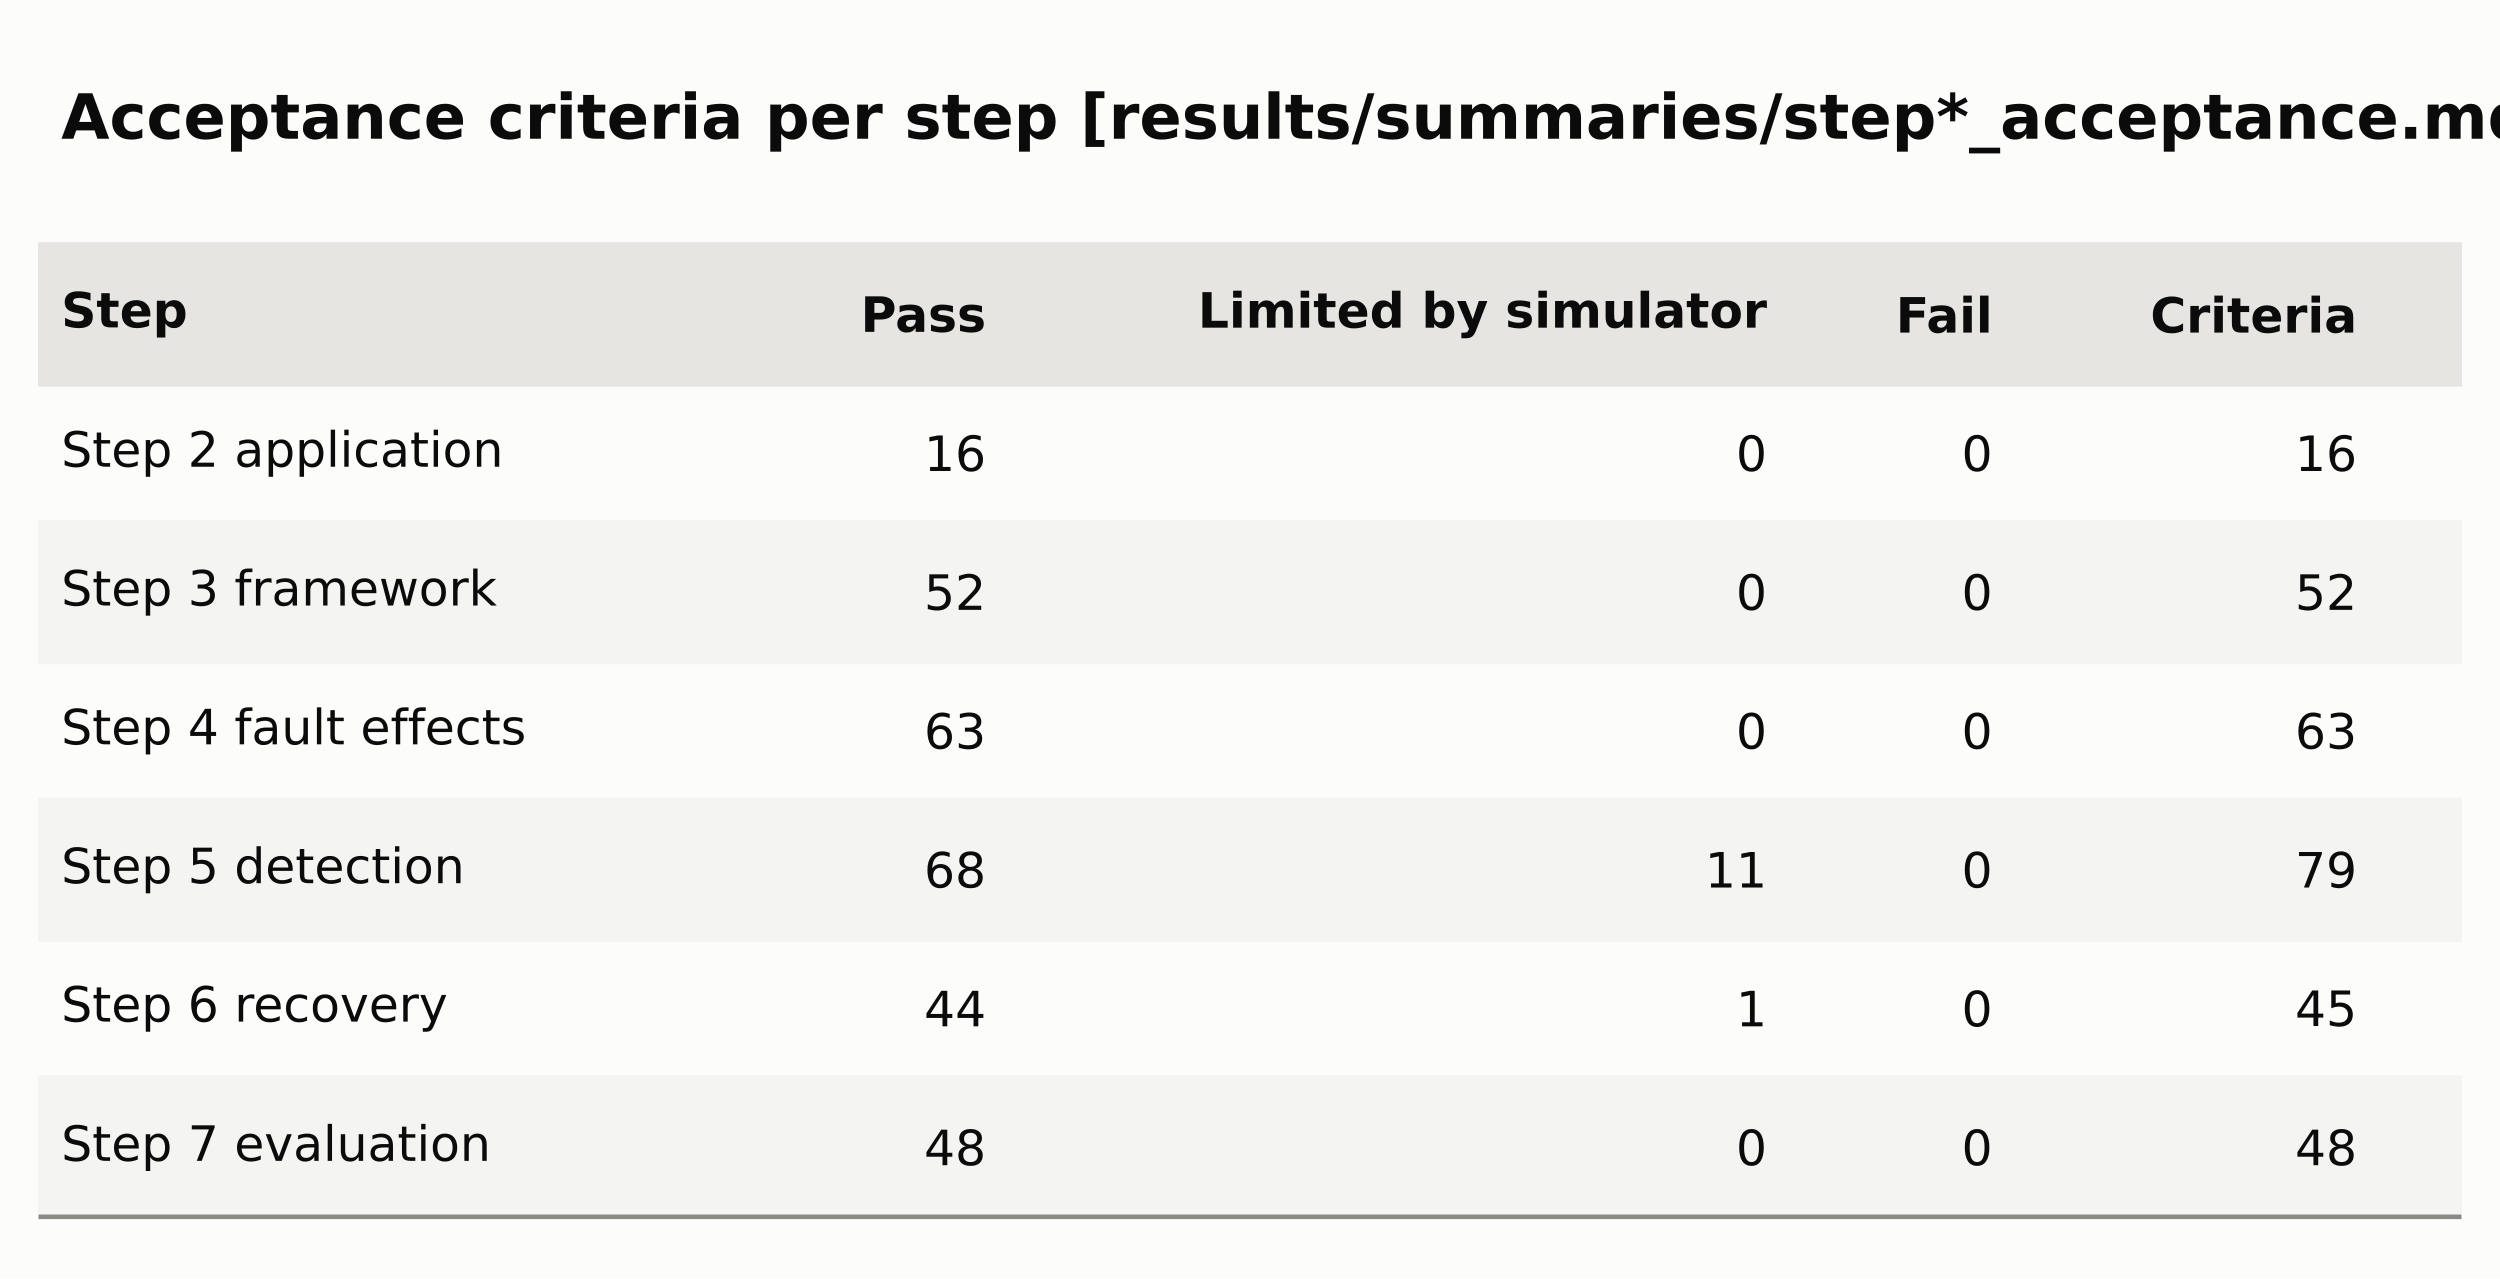
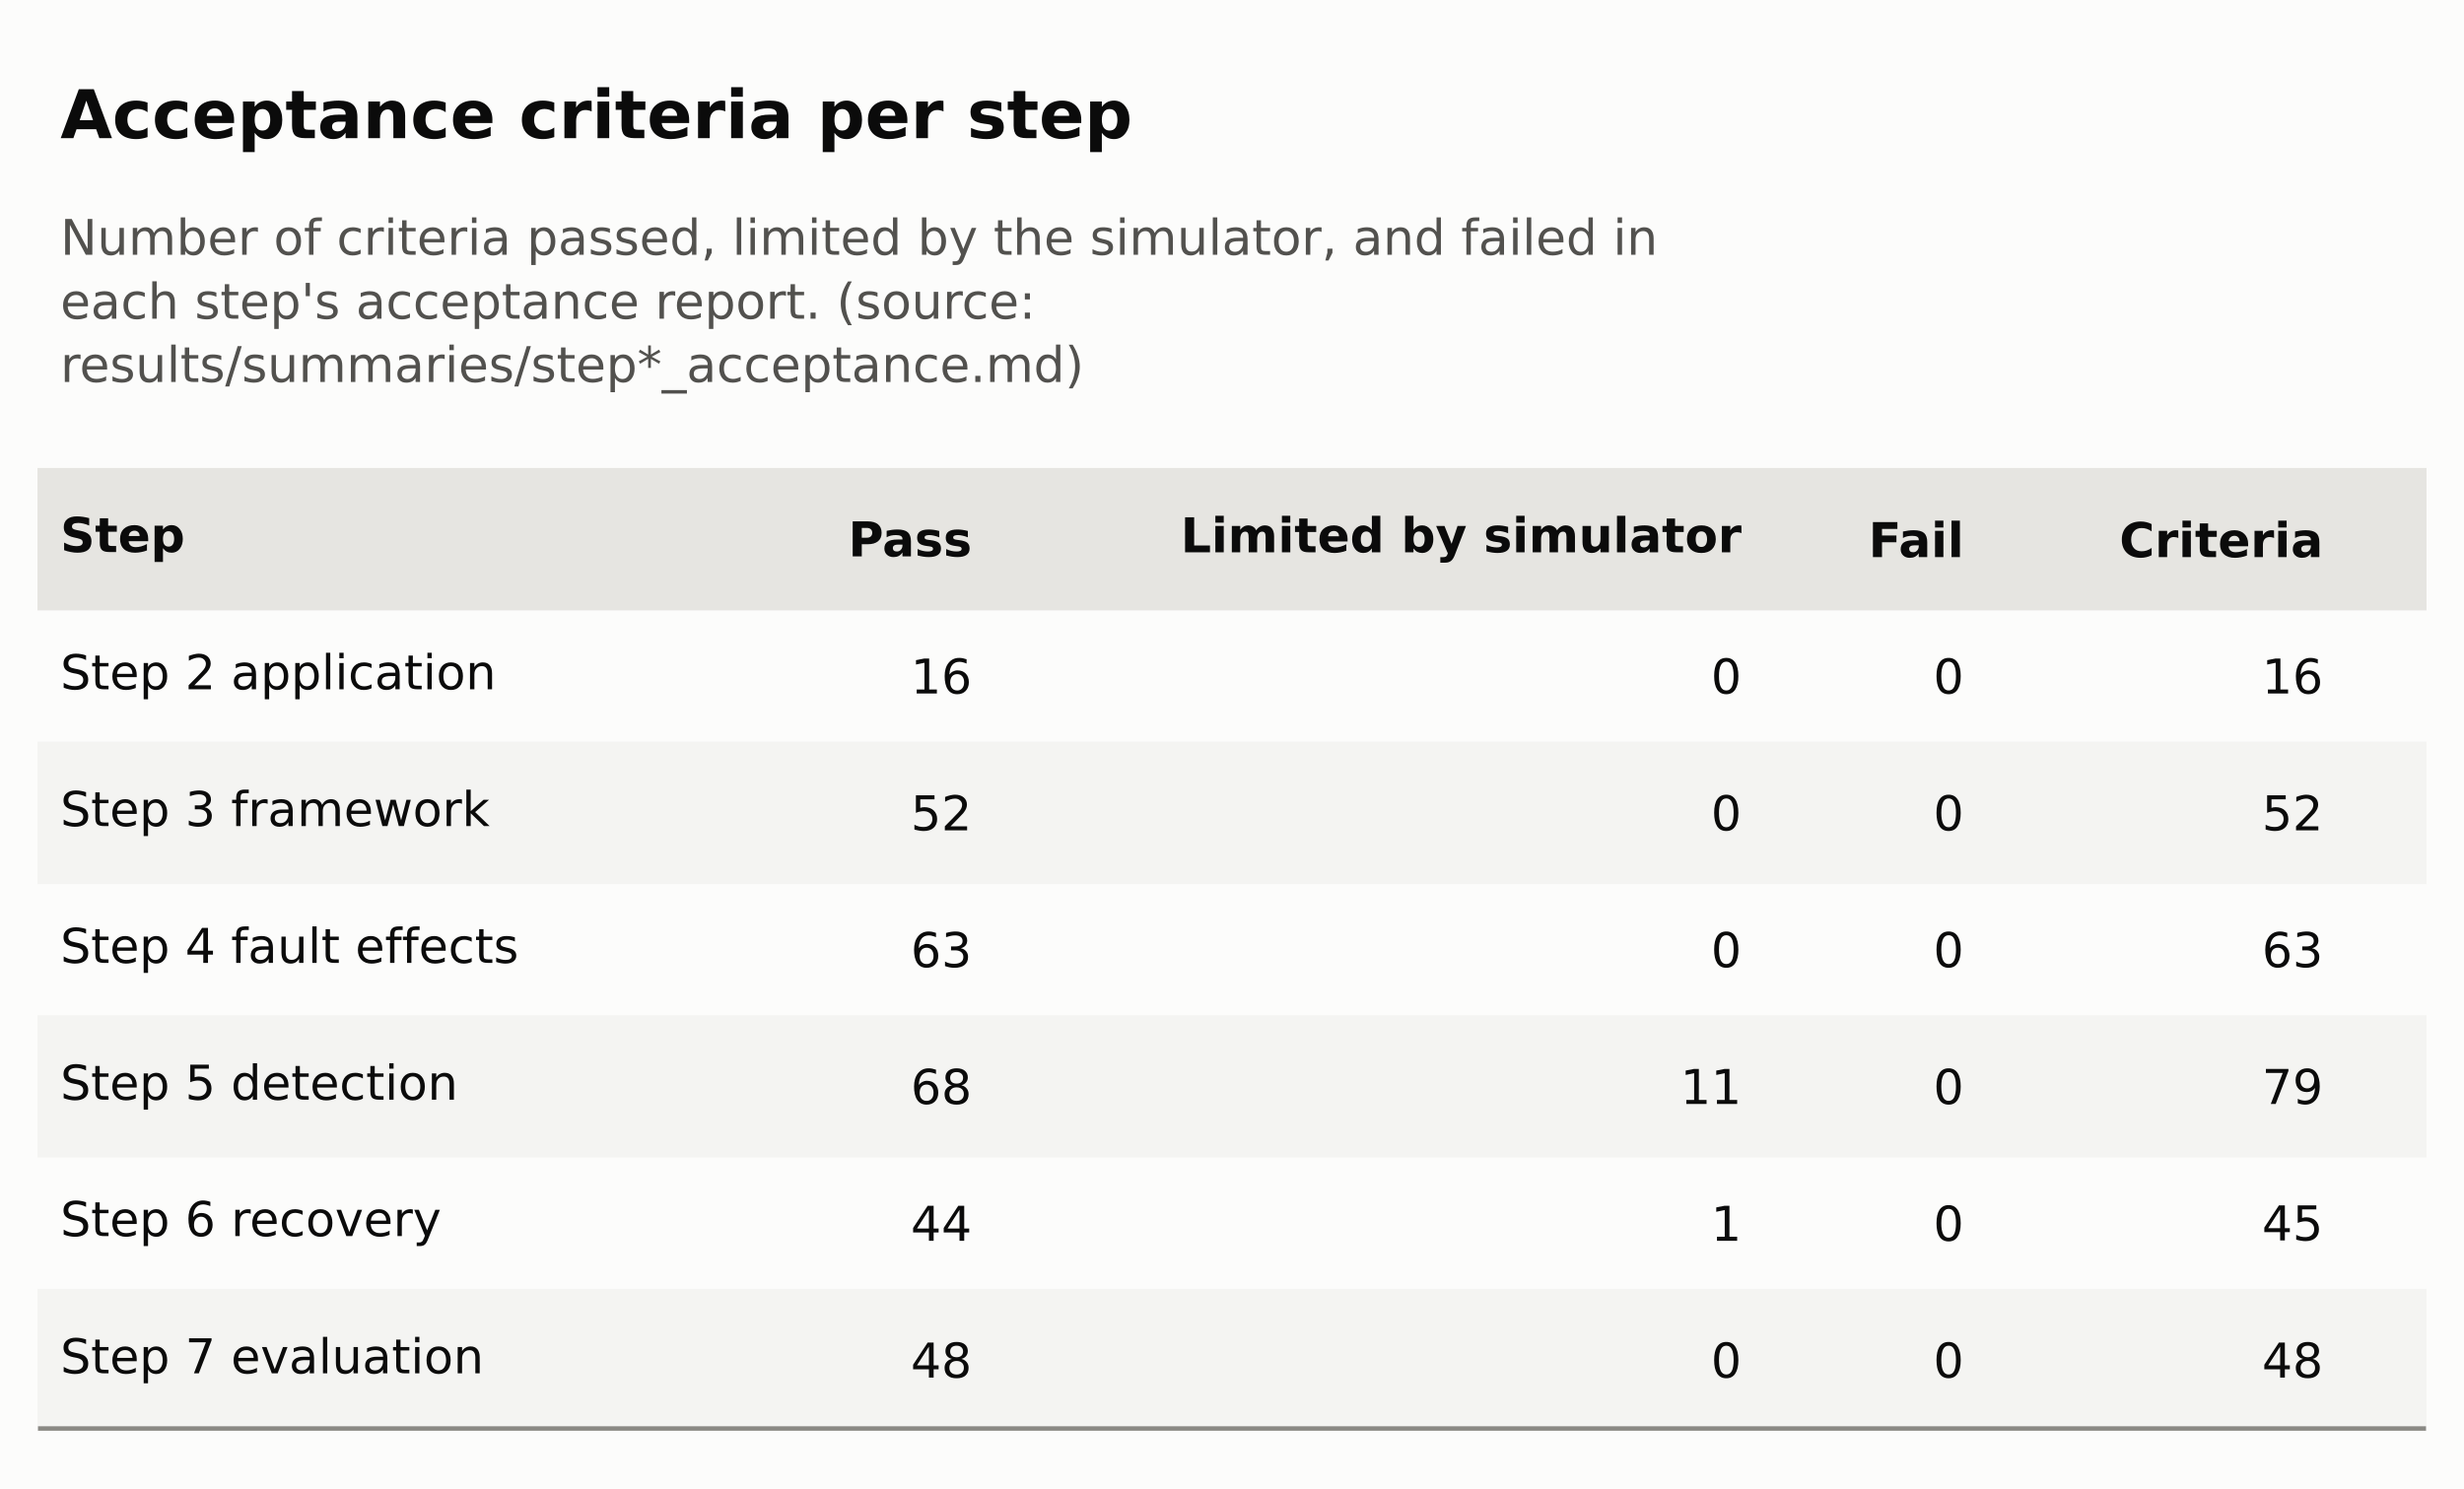
- <svg xmlns="http://www.w3.org/2000/svg" width="440.82pt" height="225.36pt" viewBox="0 0 440.82 225.36" version="1.1">
+ <svg xmlns="http://www.w3.org/2000/svg" width="440.82pt" height="266.4pt" viewBox="0 0 440.82 266.4" version="1.1">
  <defs>
    <style type="text/css">*{stroke-linejoin: round; stroke-linecap: butt}</style>
  </defs>
  <g id="figure_1">
    <g id="patch_1">
-       <path d="M 0 225.36  L 440.82 225.36  L 440.82 0  L 0 0  z " style="fill: #fcfcfb" />
+       <path d="M 0 266.4  L 440.82 266.4  L 440.82 0  L 0 0  z " style="fill: #fcfcfb" />
    </g>
    <g id="axes_1">
      <g id="patch_2">
-         <path d="M 7.2 67.68  L 433.62 67.68  L 433.62 43.2  L 7.2 43.2  z " clip-path="url(#p5542228e59)" style="fill: #e6e5e1; stroke: #e6e5e1; stroke-linejoin: miter" />
+         <path d="M 7.2 108.72  L 433.62 108.72  L 433.62 84.24  L 7.2 84.24  z " clip-path="url(#p8a5cd3d630)" style="fill: #e6e5e1; stroke: #e6e5e1; stroke-linejoin: miter" />
      </g>
      <g id="patch_3">
-         <path d="M 7.2 116.64  L 433.62 116.64  L 433.62 92.16  L 7.2 92.16  z " clip-path="url(#p5542228e59)" style="fill: #e6e5e1; opacity: 0.35; stroke: #e6e5e1; stroke-linejoin: miter" />
+         <path d="M 7.2 157.68  L 433.62 157.68  L 433.62 133.2  L 7.2 133.2  z " clip-path="url(#p8a5cd3d630)" style="fill: #e6e5e1; opacity: 0.35; stroke: #e6e5e1; stroke-linejoin: miter" />
      </g>
      <g id="patch_4">
-         <path d="M 7.2 165.6  L 433.62 165.6  L 433.62 141.12  L 7.2 141.12  z " clip-path="url(#p5542228e59)" style="fill: #e6e5e1; opacity: 0.35; stroke: #e6e5e1; stroke-linejoin: miter" />
+         <path d="M 7.2 206.64  L 433.62 206.64  L 433.62 182.16  L 7.2 182.16  z " clip-path="url(#p8a5cd3d630)" style="fill: #e6e5e1; opacity: 0.35; stroke: #e6e5e1; stroke-linejoin: miter" />
      </g>
      <g id="patch_5">
-         <path d="M 7.2 214.56  L 433.62 214.56  L 433.62 190.08  L 7.2 190.08  z " clip-path="url(#p5542228e59)" style="fill: #e6e5e1; opacity: 0.35; stroke: #e6e5e1; stroke-linejoin: miter" />
+         <path d="M 7.2 255.6  L 433.62 255.6  L 433.62 231.12  L 7.2 231.12  z " clip-path="url(#p8a5cd3d630)" style="fill: #e6e5e1; opacity: 0.35; stroke: #e6e5e1; stroke-linejoin: miter" />
      </g>
      <g id="line2d_1">
-         <path d="M 7.2 214.56  L 433.62 214.56  " clip-path="url(#p5542228e59)" style="fill: none; stroke: #8a8984; stroke-width: 0.8; stroke-linecap: square" />
+         <path d="M 7.2 255.6  L 433.62 255.6  " clip-path="url(#p8a5cd3d630)" style="fill: none; stroke: #8a8984; stroke-width: 0.8; stroke-linecap: square" />
      </g>
      <g id="text_1">
-         <text style="font-weight: 700; font-size: 11px; font-family: 'DejaVu Sans'; text-anchor: start; fill: #0b0b0b" x="10.8" y="24.458" transform="rotate(-0 10.8 24.45785)">Acceptance criteria per step   [results/summaries/step*_acceptance.md]</text>
+         <text style="font-weight: 700; font-size: 12px; font-family: 'DejaVu Sans'; text-anchor: start; fill: #0b0b0b" x="10.8" y="24.718" transform="rotate(-0 10.8 24.71766)">Acceptance criteria per step</text>
      </g>
      <g id="text_2">
-         <text style="font-weight: 700; font-size: 8.6px; font-family: 'DejaVu Sans'; text-anchor: start; fill: #0b0b0b" x="10.8" y="57.737" transform="rotate(-0 10.8 57.73714)">Step</text>
+         <text style="font-size: 8.8px; font-family: 'DejaVu Sans'; fill: #52514e" transform="translate(10.8 45.58825)">Number of criteria passed, limited by the simulator, and failed in</text>
+         <text style="font-size: 8.8px; font-family: 'DejaVu Sans'; fill: #52514e" transform="translate(10.8 57.02825)">each step's acceptance report.   (source:</text>
+         <text style="font-size: 8.8px; font-family: 'DejaVu Sans'; fill: #52514e" transform="translate(10.8 68.34588)">results/summaries/step*_acceptance.md)</text>
      </g>
      <g id="text_3">
-         <text style="font-weight: 700; font-size: 8.6px; font-family: 'DejaVu Sans'; text-anchor: end; fill: #0b0b0b" x="173.88" y="58.514" transform="rotate(-0 173.88 58.51383)">Pass</text>
+         <text style="font-weight: 700; font-size: 8.6px; font-family: 'DejaVu Sans'; text-anchor: start; fill: #0b0b0b" x="10.8" y="98.777" transform="rotate(-0 10.8 98.77714)">Step</text>
      </g>
      <g id="text_4">
-         <text style="font-weight: 700; font-size: 8.6px; font-family: 'DejaVu Sans'; text-anchor: end; fill: #0b0b0b" x="311.58" y="57.779" transform="rotate(-0 311.58 57.77947)">Limited by simulator</text>
+         <text style="font-weight: 700; font-size: 8.6px; font-family: 'DejaVu Sans'; text-anchor: end; fill: #0b0b0b" x="173.88" y="99.554" transform="rotate(-0 173.88 99.55383)">Pass</text>
      </g>
      <g id="text_5">
-         <text style="font-weight: 700; font-size: 8.6px; font-family: 'DejaVu Sans'; text-anchor: end; fill: #0b0b0b" x="351.36" y="58.646" transform="rotate(-0 351.36 58.64619)">Fail</text>
+         <text style="font-weight: 700; font-size: 8.6px; font-family: 'DejaVu Sans'; text-anchor: end; fill: #0b0b0b" x="311.58" y="98.819" transform="rotate(-0 311.58 98.81947)">Limited by simulator</text>
      </g>
      <g id="text_6">
-         <text style="font-weight: 700; font-size: 8.6px; font-family: 'DejaVu Sans'; text-anchor: end; fill: #0b0b0b" x="415.62" y="58.646" transform="rotate(-0 415.62 58.64619)">Criteria</text>
+         <text style="font-weight: 700; font-size: 8.6px; font-family: 'DejaVu Sans'; text-anchor: end; fill: #0b0b0b" x="351.36" y="99.686" transform="rotate(-0 351.36 99.68619)">Fail</text>
      </g>
      <g id="text_7">
-         <text style="font-size: 8.6px; font-family: 'DejaVu Sans'; text-anchor: start; fill: #0b0b0b" x="10.8" y="82.293" transform="rotate(-0 10.8 82.29306)">Step 2 application</text>
+         <text style="font-weight: 700; font-size: 8.6px; font-family: 'DejaVu Sans'; text-anchor: end; fill: #0b0b0b" x="415.62" y="99.686" transform="rotate(-0 415.62 99.68619)">Criteria</text>
      </g>
      <g id="text_8">
-         <text style="font-size: 8.6px; font-family: 'DejaVu Sans'; text-anchor: end; fill: #0b0b0b" x="173.88" y="83.05" transform="rotate(-0 173.88 83.05027)">16</text>
+         <text style="font-size: 8.6px; font-family: 'DejaVu Sans'; text-anchor: start; fill: #0b0b0b" x="10.8" y="123.333" transform="rotate(-0 10.8 123.3331)">Step 2 application</text>
      </g>
      <g id="text_9">
-         <text style="font-size: 8.6px; font-family: 'DejaVu Sans'; text-anchor: end; fill: #0b0b0b" x="311.58" y="83.05" transform="rotate(-0 311.58 83.05027)">0</text>
+         <text style="font-size: 8.6px; font-family: 'DejaVu Sans'; text-anchor: end; fill: #0b0b0b" x="173.88" y="124.09" transform="rotate(-0 173.88 124.0903)">16</text>
      </g>
      <g id="text_10">
-         <text style="font-size: 8.6px; font-family: 'DejaVu Sans'; text-anchor: end; fill: #0b0b0b" x="351.36" y="83.05" transform="rotate(-0 351.36 83.05027)">0</text>
+         <text style="font-size: 8.6px; font-family: 'DejaVu Sans'; text-anchor: end; fill: #0b0b0b" x="311.58" y="124.09" transform="rotate(-0 311.58 124.0903)">0</text>
      </g>
      <g id="text_11">
-         <text style="font-size: 8.6px; font-family: 'DejaVu Sans'; text-anchor: end; fill: #0b0b0b" x="415.62" y="83.05" transform="rotate(-0 415.62 83.05027)">16</text>
+         <text style="font-size: 8.6px; font-family: 'DejaVu Sans'; text-anchor: end; fill: #0b0b0b" x="351.36" y="124.09" transform="rotate(-0 351.36 124.0903)">0</text>
      </g>
      <g id="text_12">
-         <text style="font-size: 8.6px; font-family: 'DejaVu Sans'; text-anchor: start; fill: #0b0b0b" x="10.8" y="106.773" transform="rotate(-0 10.8 106.7731)">Step 3 framework</text>
+         <text style="font-size: 8.6px; font-family: 'DejaVu Sans'; text-anchor: end; fill: #0b0b0b" x="415.62" y="124.09" transform="rotate(-0 415.62 124.0903)">16</text>
      </g>
      <g id="text_13">
-         <text style="font-size: 8.6px; font-family: 'DejaVu Sans'; text-anchor: end; fill: #0b0b0b" x="173.88" y="107.53" transform="rotate(-0 173.88 107.5303)">52</text>
+         <text style="font-size: 8.6px; font-family: 'DejaVu Sans'; text-anchor: start; fill: #0b0b0b" x="10.8" y="147.813" transform="rotate(-0 10.8 147.8131)">Step 3 framework</text>
      </g>
      <g id="text_14">
-         <text style="font-size: 8.6px; font-family: 'DejaVu Sans'; text-anchor: end; fill: #0b0b0b" x="311.58" y="107.53" transform="rotate(-0 311.58 107.5303)">0</text>
+         <text style="font-size: 8.6px; font-family: 'DejaVu Sans'; text-anchor: end; fill: #0b0b0b" x="173.88" y="148.57" transform="rotate(-0 173.88 148.5703)">52</text>
      </g>
      <g id="text_15">
-         <text style="font-size: 8.6px; font-family: 'DejaVu Sans'; text-anchor: end; fill: #0b0b0b" x="351.36" y="107.53" transform="rotate(-0 351.36 107.5303)">0</text>
+         <text style="font-size: 8.6px; font-family: 'DejaVu Sans'; text-anchor: end; fill: #0b0b0b" x="311.58" y="148.57" transform="rotate(-0 311.58 148.5703)">0</text>
      </g>
      <g id="text_16">
-         <text style="font-size: 8.6px; font-family: 'DejaVu Sans'; text-anchor: end; fill: #0b0b0b" x="415.62" y="107.53" transform="rotate(-0 415.62 107.5303)">52</text>
+         <text style="font-size: 8.6px; font-family: 'DejaVu Sans'; text-anchor: end; fill: #0b0b0b" x="351.36" y="148.57" transform="rotate(-0 351.36 148.5703)">0</text>
      </g>
      <g id="text_17">
-         <text style="font-size: 8.6px; font-family: 'DejaVu Sans'; text-anchor: start; fill: #0b0b0b" x="10.8" y="131.253" transform="rotate(-0 10.8 131.2531)">Step 4 fault effects</text>
+         <text style="font-size: 8.6px; font-family: 'DejaVu Sans'; text-anchor: end; fill: #0b0b0b" x="415.62" y="148.57" transform="rotate(-0 415.62 148.5703)">52</text>
      </g>
      <g id="text_18">
-         <text style="font-size: 8.6px; font-family: 'DejaVu Sans'; text-anchor: end; fill: #0b0b0b" x="173.88" y="132.01" transform="rotate(-0 173.88 132.0103)">63</text>
+         <text style="font-size: 8.6px; font-family: 'DejaVu Sans'; text-anchor: start; fill: #0b0b0b" x="10.8" y="172.293" transform="rotate(-0 10.8 172.2931)">Step 4 fault effects</text>
      </g>
      <g id="text_19">
-         <text style="font-size: 8.6px; font-family: 'DejaVu Sans'; text-anchor: end; fill: #0b0b0b" x="311.58" y="132.01" transform="rotate(-0 311.58 132.0103)">0</text>
+         <text style="font-size: 8.6px; font-family: 'DejaVu Sans'; text-anchor: end; fill: #0b0b0b" x="173.88" y="173.05" transform="rotate(-0 173.88 173.0503)">63</text>
      </g>
      <g id="text_20">
-         <text style="font-size: 8.6px; font-family: 'DejaVu Sans'; text-anchor: end; fill: #0b0b0b" x="351.36" y="132.01" transform="rotate(-0 351.36 132.0103)">0</text>
+         <text style="font-size: 8.6px; font-family: 'DejaVu Sans'; text-anchor: end; fill: #0b0b0b" x="311.58" y="173.05" transform="rotate(-0 311.58 173.0503)">0</text>
      </g>
      <g id="text_21">
-         <text style="font-size: 8.6px; font-family: 'DejaVu Sans'; text-anchor: end; fill: #0b0b0b" x="415.62" y="132.01" transform="rotate(-0 415.62 132.0103)">63</text>
+         <text style="font-size: 8.6px; font-family: 'DejaVu Sans'; text-anchor: end; fill: #0b0b0b" x="351.36" y="173.05" transform="rotate(-0 351.36 173.0503)">0</text>
      </g>
      <g id="text_22">
-         <text style="font-size: 8.6px; font-family: 'DejaVu Sans'; text-anchor: start; fill: #0b0b0b" x="10.8" y="155.733" transform="rotate(-0 10.8 155.7331)">Step 5 detection</text>
+         <text style="font-size: 8.6px; font-family: 'DejaVu Sans'; text-anchor: end; fill: #0b0b0b" x="415.62" y="173.05" transform="rotate(-0 415.62 173.0503)">63</text>
      </g>
      <g id="text_23">
-         <text style="font-size: 8.6px; font-family: 'DejaVu Sans'; text-anchor: end; fill: #0b0b0b" x="173.88" y="156.49" transform="rotate(-0 173.88 156.4903)">68</text>
+         <text style="font-size: 8.6px; font-family: 'DejaVu Sans'; text-anchor: start; fill: #0b0b0b" x="10.8" y="196.773" transform="rotate(-0 10.8 196.7731)">Step 5 detection</text>
      </g>
      <g id="text_24">
-         <text style="font-size: 8.6px; font-family: 'DejaVu Sans'; text-anchor: end; fill: #0b0b0b" x="311.58" y="156.495" transform="rotate(-0 311.58 156.495)">11</text>
+         <text style="font-size: 8.6px; font-family: 'DejaVu Sans'; text-anchor: end; fill: #0b0b0b" x="173.88" y="197.53" transform="rotate(-0 173.88 197.5303)">68</text>
      </g>
      <g id="text_25">
-         <text style="font-size: 8.6px; font-family: 'DejaVu Sans'; text-anchor: end; fill: #0b0b0b" x="351.36" y="156.49" transform="rotate(-0 351.36 156.4903)">0</text>
+         <text style="font-size: 8.6px; font-family: 'DejaVu Sans'; text-anchor: end; fill: #0b0b0b" x="311.58" y="197.535" transform="rotate(-0 311.58 197.535)">11</text>
      </g>
      <g id="text_26">
-         <text style="font-size: 8.6px; font-family: 'DejaVu Sans'; text-anchor: end; fill: #0b0b0b" x="415.62" y="156.49" transform="rotate(-0 415.62 156.4903)">79</text>
+         <text style="font-size: 8.6px; font-family: 'DejaVu Sans'; text-anchor: end; fill: #0b0b0b" x="351.36" y="197.53" transform="rotate(-0 351.36 197.5303)">0</text>
      </g>
      <g id="text_27">
-         <text style="font-size: 8.6px; font-family: 'DejaVu Sans'; text-anchor: start; fill: #0b0b0b" x="10.8" y="180.137" transform="rotate(-0 10.8 180.1371)">Step 6 recovery</text>
+         <text style="font-size: 8.6px; font-family: 'DejaVu Sans'; text-anchor: end; fill: #0b0b0b" x="415.62" y="197.53" transform="rotate(-0 415.62 197.5303)">79</text>
      </g>
      <g id="text_28">
-         <text style="font-size: 8.6px; font-family: 'DejaVu Sans'; text-anchor: end; fill: #0b0b0b" x="173.88" y="180.975" transform="rotate(-0 173.88 180.975)">44</text>
+         <text style="font-size: 8.6px; font-family: 'DejaVu Sans'; text-anchor: start; fill: #0b0b0b" x="10.8" y="221.177" transform="rotate(-0 10.8 221.1771)">Step 6 recovery</text>
      </g>
      <g id="text_29">
-         <text style="font-size: 8.6px; font-family: 'DejaVu Sans'; text-anchor: end; fill: #0b0b0b" x="311.58" y="180.975" transform="rotate(-0 311.58 180.975)">1</text>
+         <text style="font-size: 8.6px; font-family: 'DejaVu Sans'; text-anchor: end; fill: #0b0b0b" x="173.88" y="222.015" transform="rotate(-0 173.88 222.015)">44</text>
      </g>
      <g id="text_30">
-         <text style="font-size: 8.6px; font-family: 'DejaVu Sans'; text-anchor: end; fill: #0b0b0b" x="351.36" y="180.97" transform="rotate(-0 351.36 180.9703)">0</text>
+         <text style="font-size: 8.6px; font-family: 'DejaVu Sans'; text-anchor: end; fill: #0b0b0b" x="311.58" y="222.015" transform="rotate(-0 311.58 222.015)">1</text>
      </g>
      <g id="text_31">
-         <text style="font-size: 8.6px; font-family: 'DejaVu Sans'; text-anchor: end; fill: #0b0b0b" x="415.62" y="180.914" transform="rotate(-0 415.62 180.9138)">45</text>
+         <text style="font-size: 8.6px; font-family: 'DejaVu Sans'; text-anchor: end; fill: #0b0b0b" x="351.36" y="222.01" transform="rotate(-0 351.36 222.0103)">0</text>
      </g>
      <g id="text_32">
-         <text style="font-size: 8.6px; font-family: 'DejaVu Sans'; text-anchor: start; fill: #0b0b0b" x="10.8" y="204.693" transform="rotate(-0 10.8 204.6931)">Step 7 evaluation</text>
+         <text style="font-size: 8.6px; font-family: 'DejaVu Sans'; text-anchor: end; fill: #0b0b0b" x="415.62" y="221.954" transform="rotate(-0 415.62 221.9538)">45</text>
      </g>
      <g id="text_33">
-         <text style="font-size: 8.6px; font-family: 'DejaVu Sans'; text-anchor: end; fill: #0b0b0b" x="173.88" y="205.45" transform="rotate(-0 173.88 205.4503)">48</text>
+         <text style="font-size: 8.6px; font-family: 'DejaVu Sans'; text-anchor: start; fill: #0b0b0b" x="10.8" y="245.733" transform="rotate(-0 10.8 245.7331)">Step 7 evaluation</text>
      </g>
      <g id="text_34">
-         <text style="font-size: 8.6px; font-family: 'DejaVu Sans'; text-anchor: end; fill: #0b0b0b" x="311.58" y="205.45" transform="rotate(-0 311.58 205.4503)">0</text>
+         <text style="font-size: 8.6px; font-family: 'DejaVu Sans'; text-anchor: end; fill: #0b0b0b" x="173.88" y="246.49" transform="rotate(-0 173.88 246.4903)">48</text>
      </g>
      <g id="text_35">
-         <text style="font-size: 8.6px; font-family: 'DejaVu Sans'; text-anchor: end; fill: #0b0b0b" x="351.36" y="205.45" transform="rotate(-0 351.36 205.4503)">0</text>
+         <text style="font-size: 8.6px; font-family: 'DejaVu Sans'; text-anchor: end; fill: #0b0b0b" x="311.58" y="246.49" transform="rotate(-0 311.58 246.4903)">0</text>
      </g>
      <g id="text_36">
-         <text style="font-size: 8.6px; font-family: 'DejaVu Sans'; text-anchor: end; fill: #0b0b0b" x="415.62" y="205.45" transform="rotate(-0 415.62 205.4503)">48</text>
+         <text style="font-size: 8.6px; font-family: 'DejaVu Sans'; text-anchor: end; fill: #0b0b0b" x="351.36" y="246.49" transform="rotate(-0 351.36 246.4903)">0</text>
+       </g>
+       <g id="text_37">
+         <text style="font-size: 8.6px; font-family: 'DejaVu Sans'; text-anchor: end; fill: #0b0b0b" x="415.62" y="246.49" transform="rotate(-0 415.62 246.4903)">48</text>
      </g>
    </g>
  </g>
  <defs>
-     <clipPath id="p5542228e59">
-       <rect x="0" y="0" width="440.82" height="225.36" />
+     <clipPath id="p8a5cd3d630">
+       <rect x="0" y="0" width="440.82" height="266.4" />
    </clipPath>
  </defs>
</svg>
